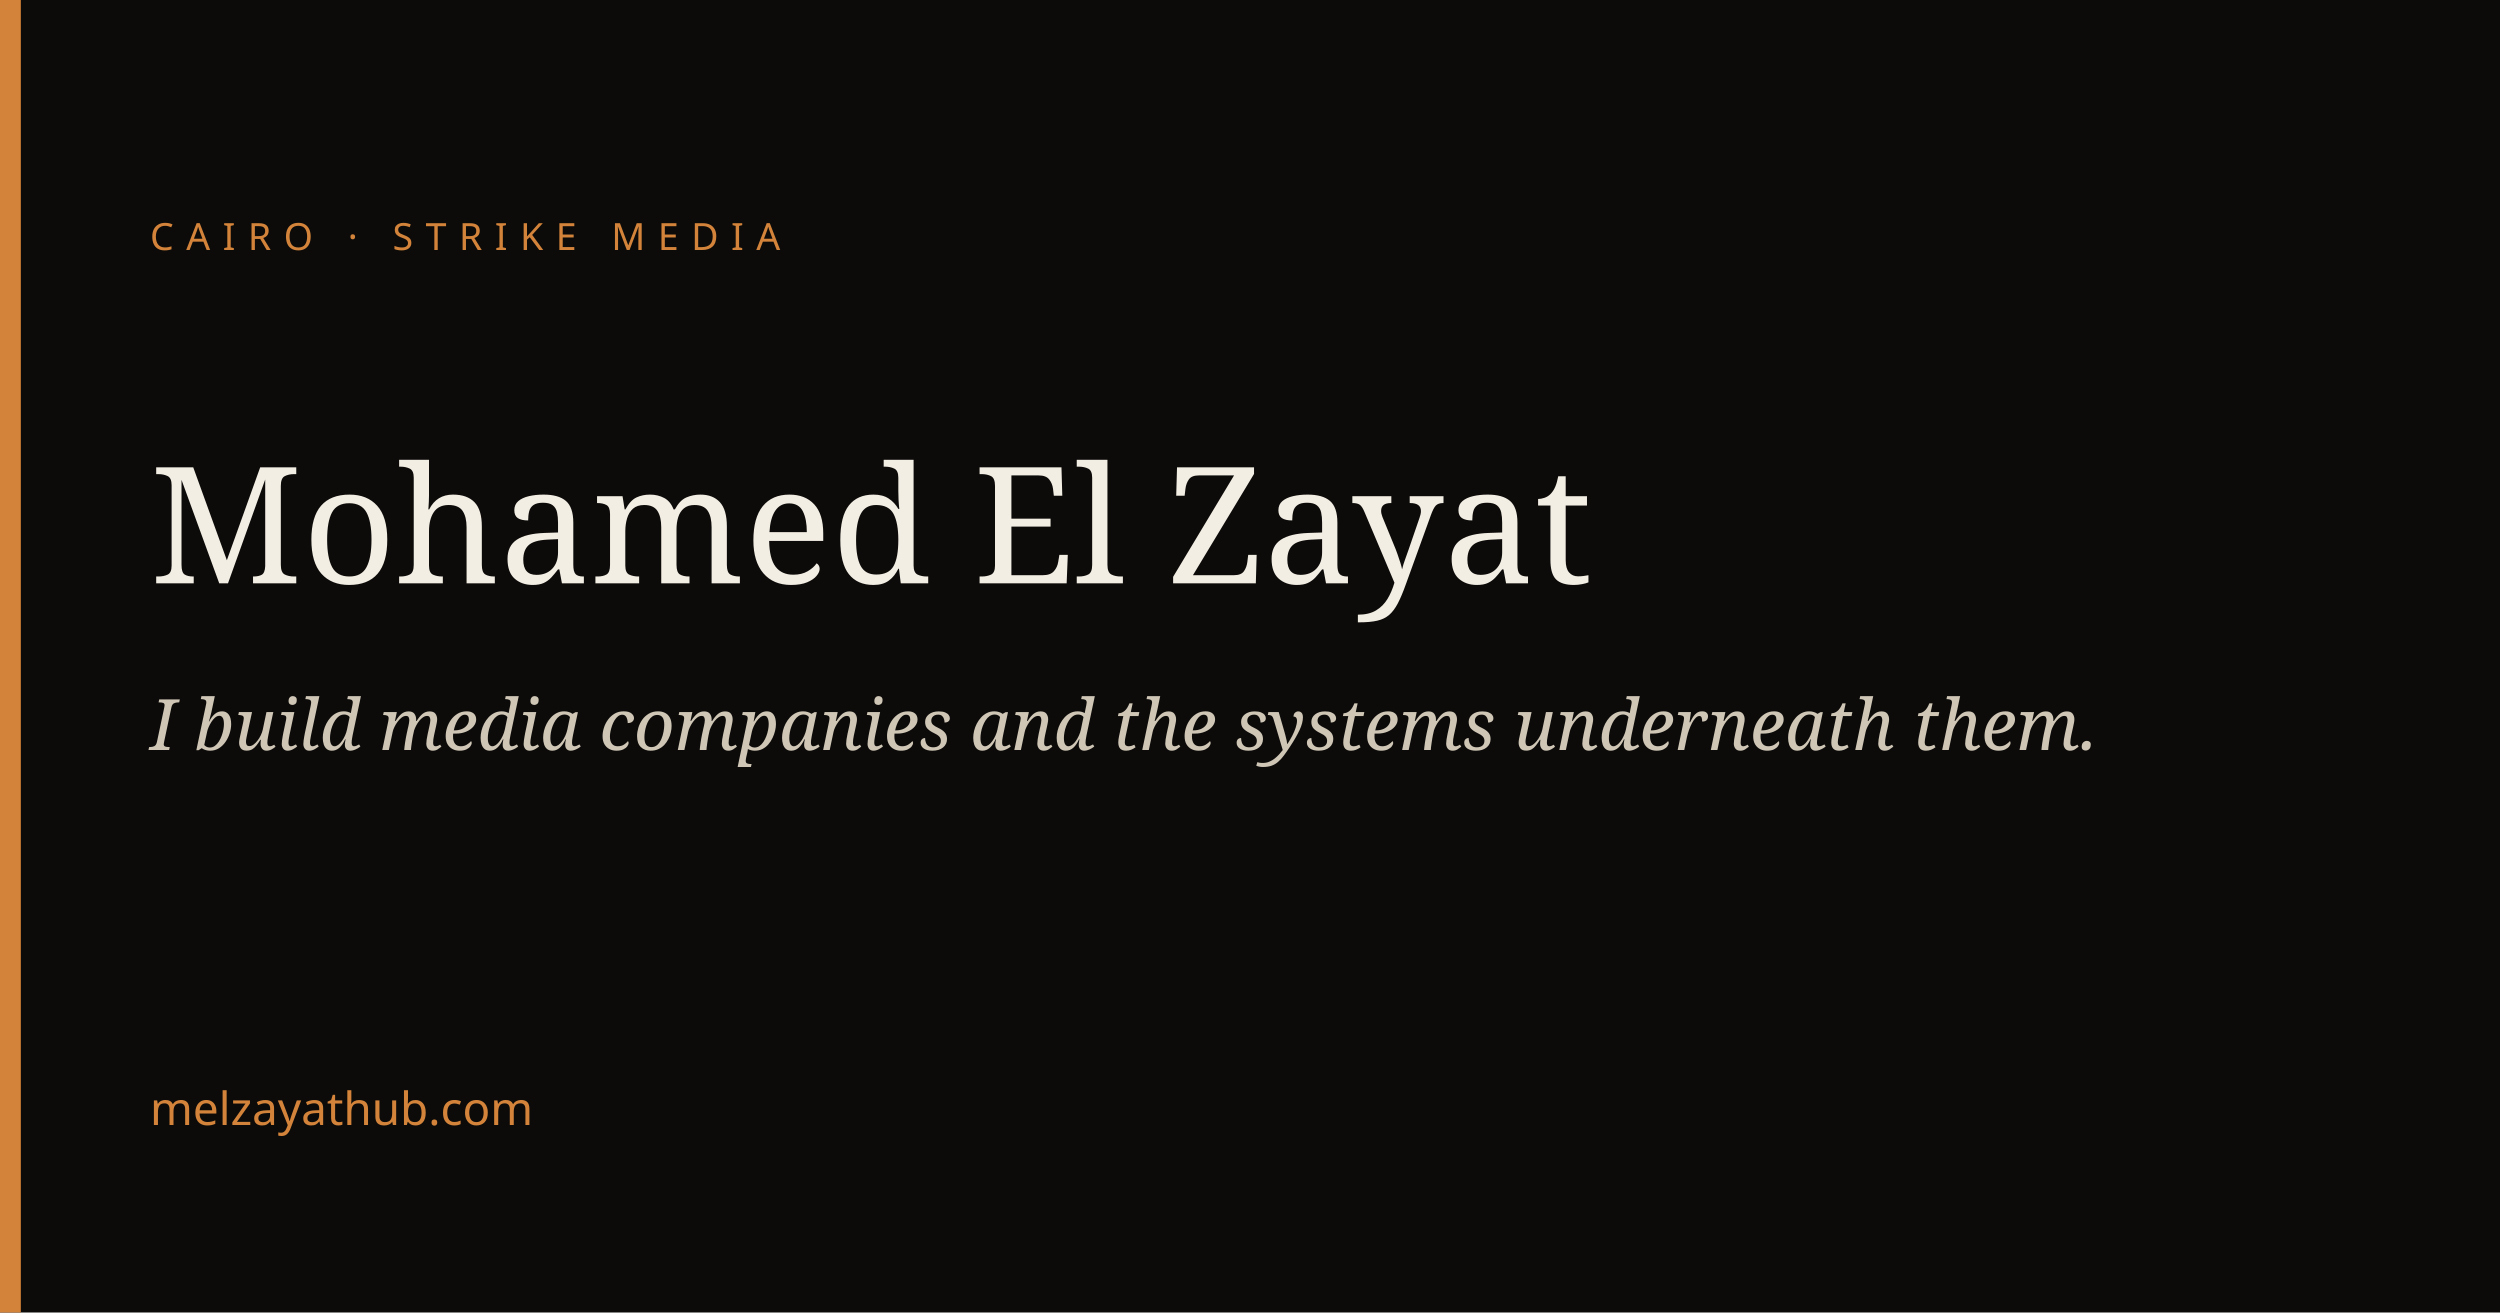
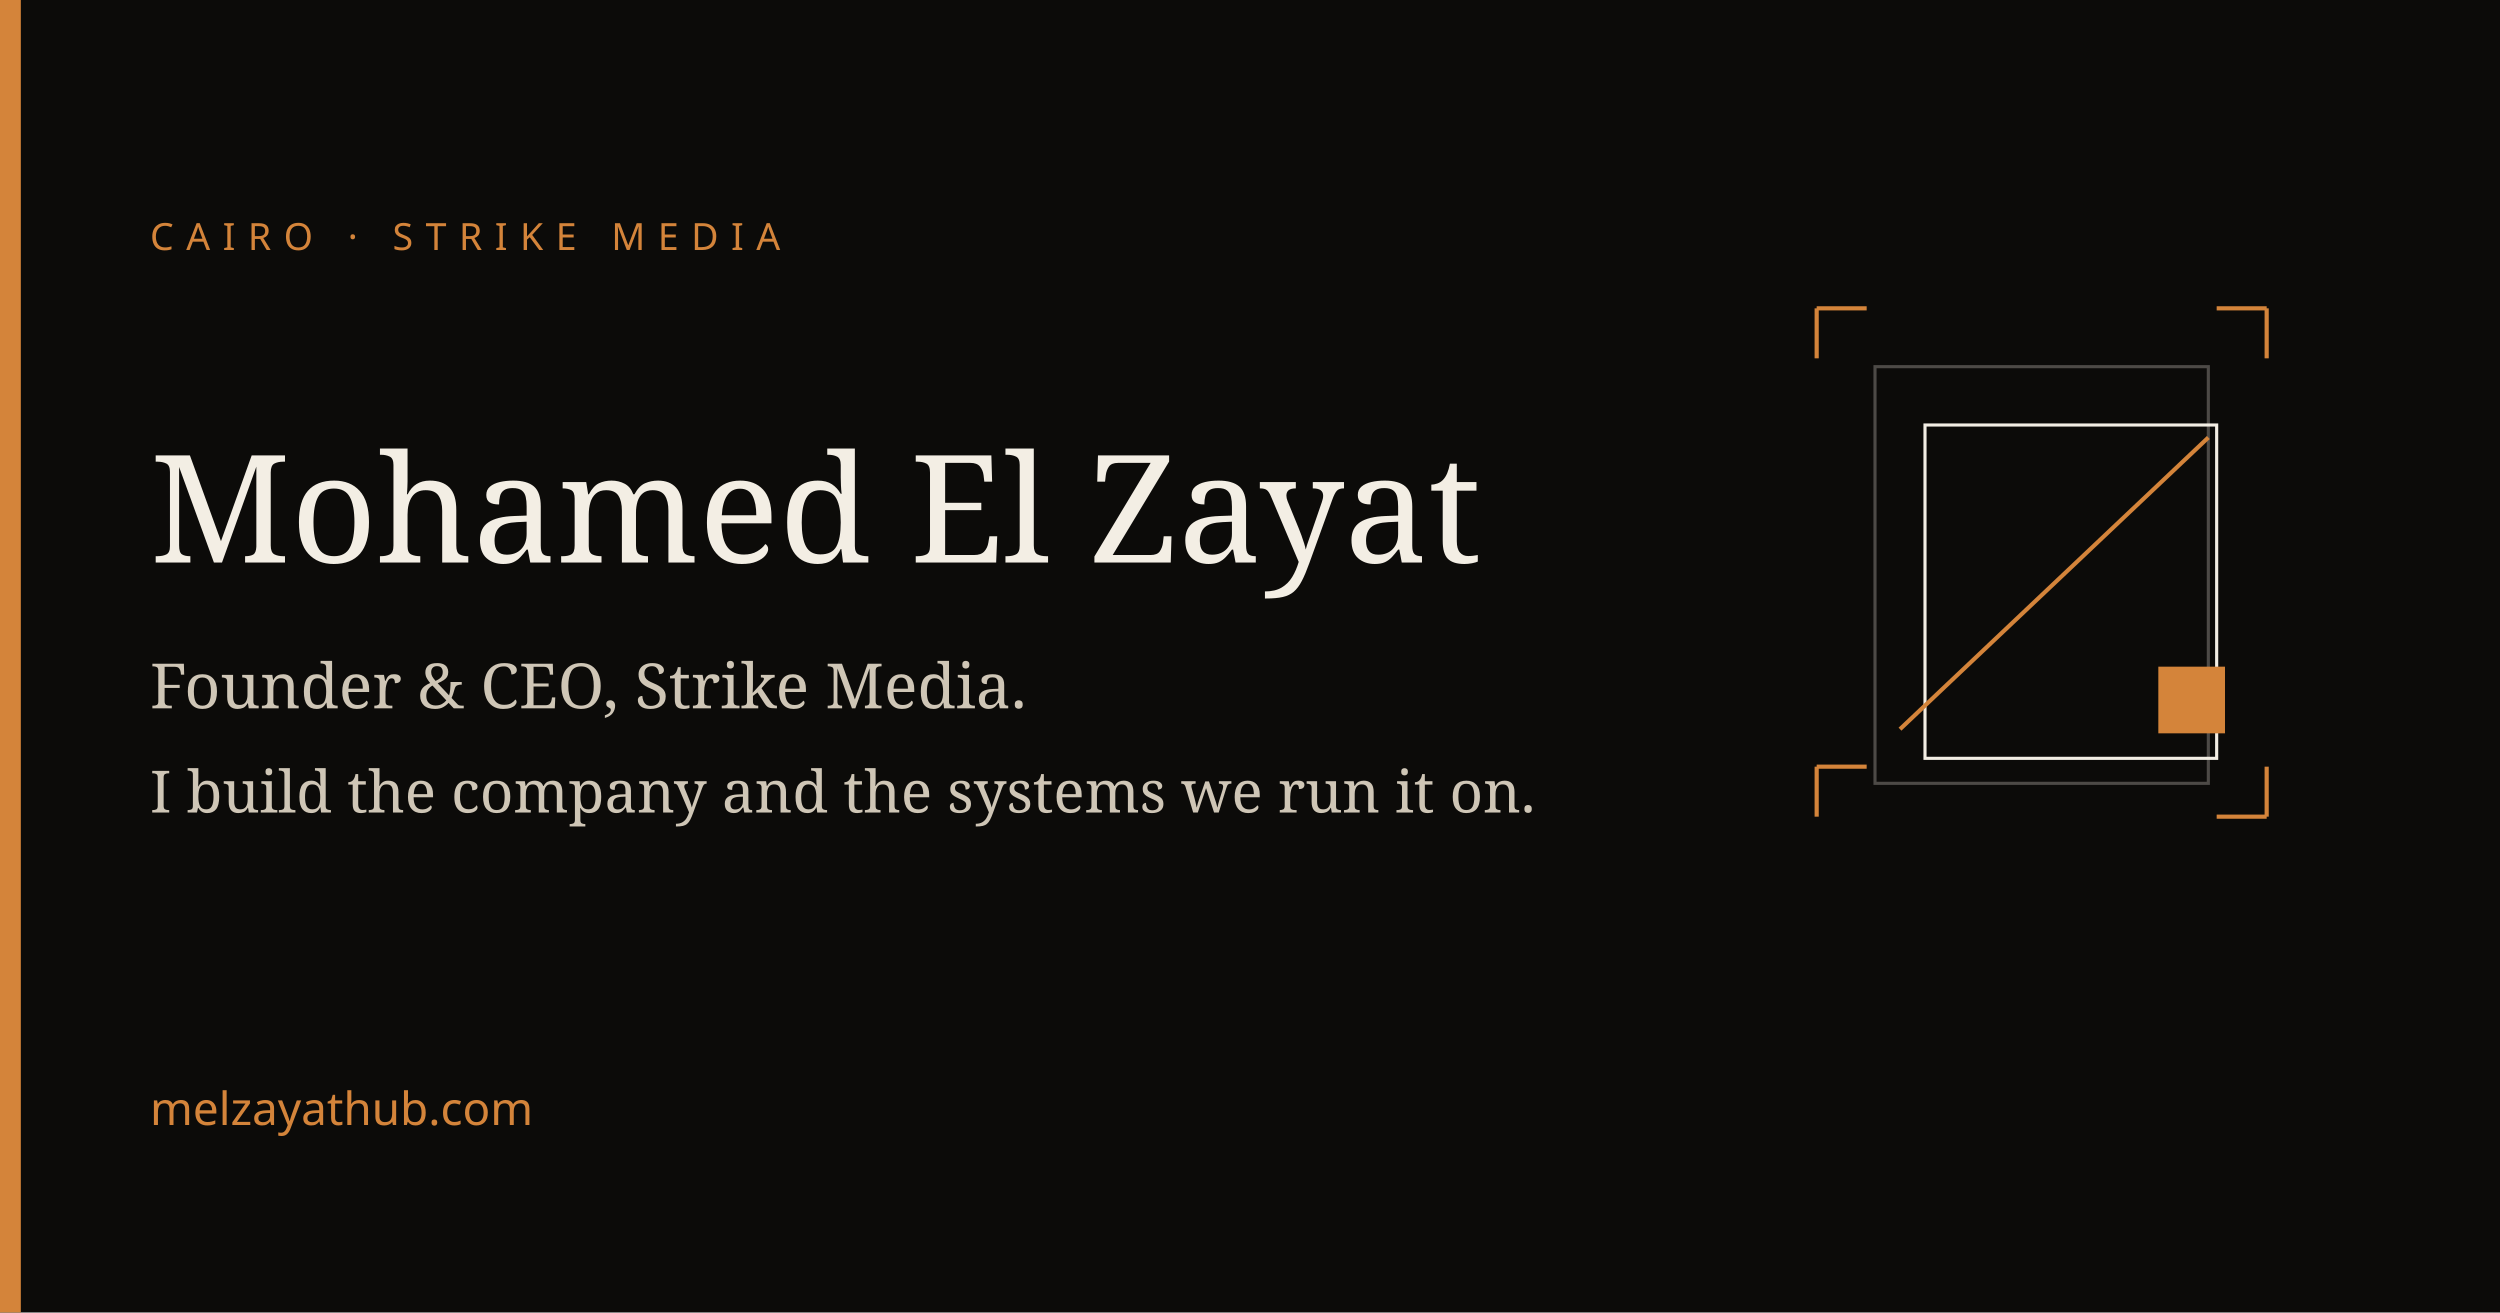
<svg xmlns="http://www.w3.org/2000/svg" width="1200" height="630" viewBox="0 0 1200 630">
  <rect width="1200" height="630" fill="#0c0b09" />
  <rect x="0" y="0" width="10" height="630" fill="#d4843a" />
+   <g transform="translate(860,120)" fill="none">
+     <path d="M12 28H36M12 28V52" stroke="#d4843a" stroke-width="2" />
+     <path d="M204 28H228M228 28V52" stroke="#d4843a" stroke-width="2" />
+     <path d="M12 248H36M12 248V272" stroke="#d4843a" stroke-width="2" />
+     <path d="M204 272H228M228 248V272" stroke="#d4843a" stroke-width="2" />
+     <rect x="40" y="56" width="160" height="200" stroke="rgba(243,238,228,0.28)" stroke-width="1.5" />
+     <rect x="64" y="84" width="140" height="160" stroke="#f3eee4" stroke-width="1.5" />
+     <path d="M52 230L200 90" stroke="#d4843a" stroke-width="2" />
+     <rect x="176" y="200" width="32" height="32" fill="#d4843a" />
+   </g>
  <text x="72" y="120" font-family="system-ui, sans-serif" font-size="18" letter-spacing="6" fill="#d4843a">CAIRO · STRIKE MEDIA</text>
-   <text x="72" y="280" font-family="Georgia, serif" font-size="78" fill="#f3eee4">Mohamed El Zayat</text>
-   <text x="72" y="360" font-family="Georgia, serif" font-size="34" font-style="italic" fill="#cfc6b6">I build media companies and the systems underneath them.</text>
+   <text x="72" y="270" font-family="Georgia, serif" font-size="72" fill="#f3eee4">Mohamed El Zayat</text>
+   <text x="72" y="340" font-family="Georgia, serif" font-size="30" fill="#cfc6b6">Founder &amp; CEO, Strike Media.</text>
+   <text x="72" y="390" font-family="Georgia, serif" font-size="28" fill="#cfc6b6">I build the company and the systems we run it on.</text>
  <text x="72" y="540" font-family="system-ui, sans-serif" font-size="22" fill="#d4843a">melzayathub.com</text>
</svg>
